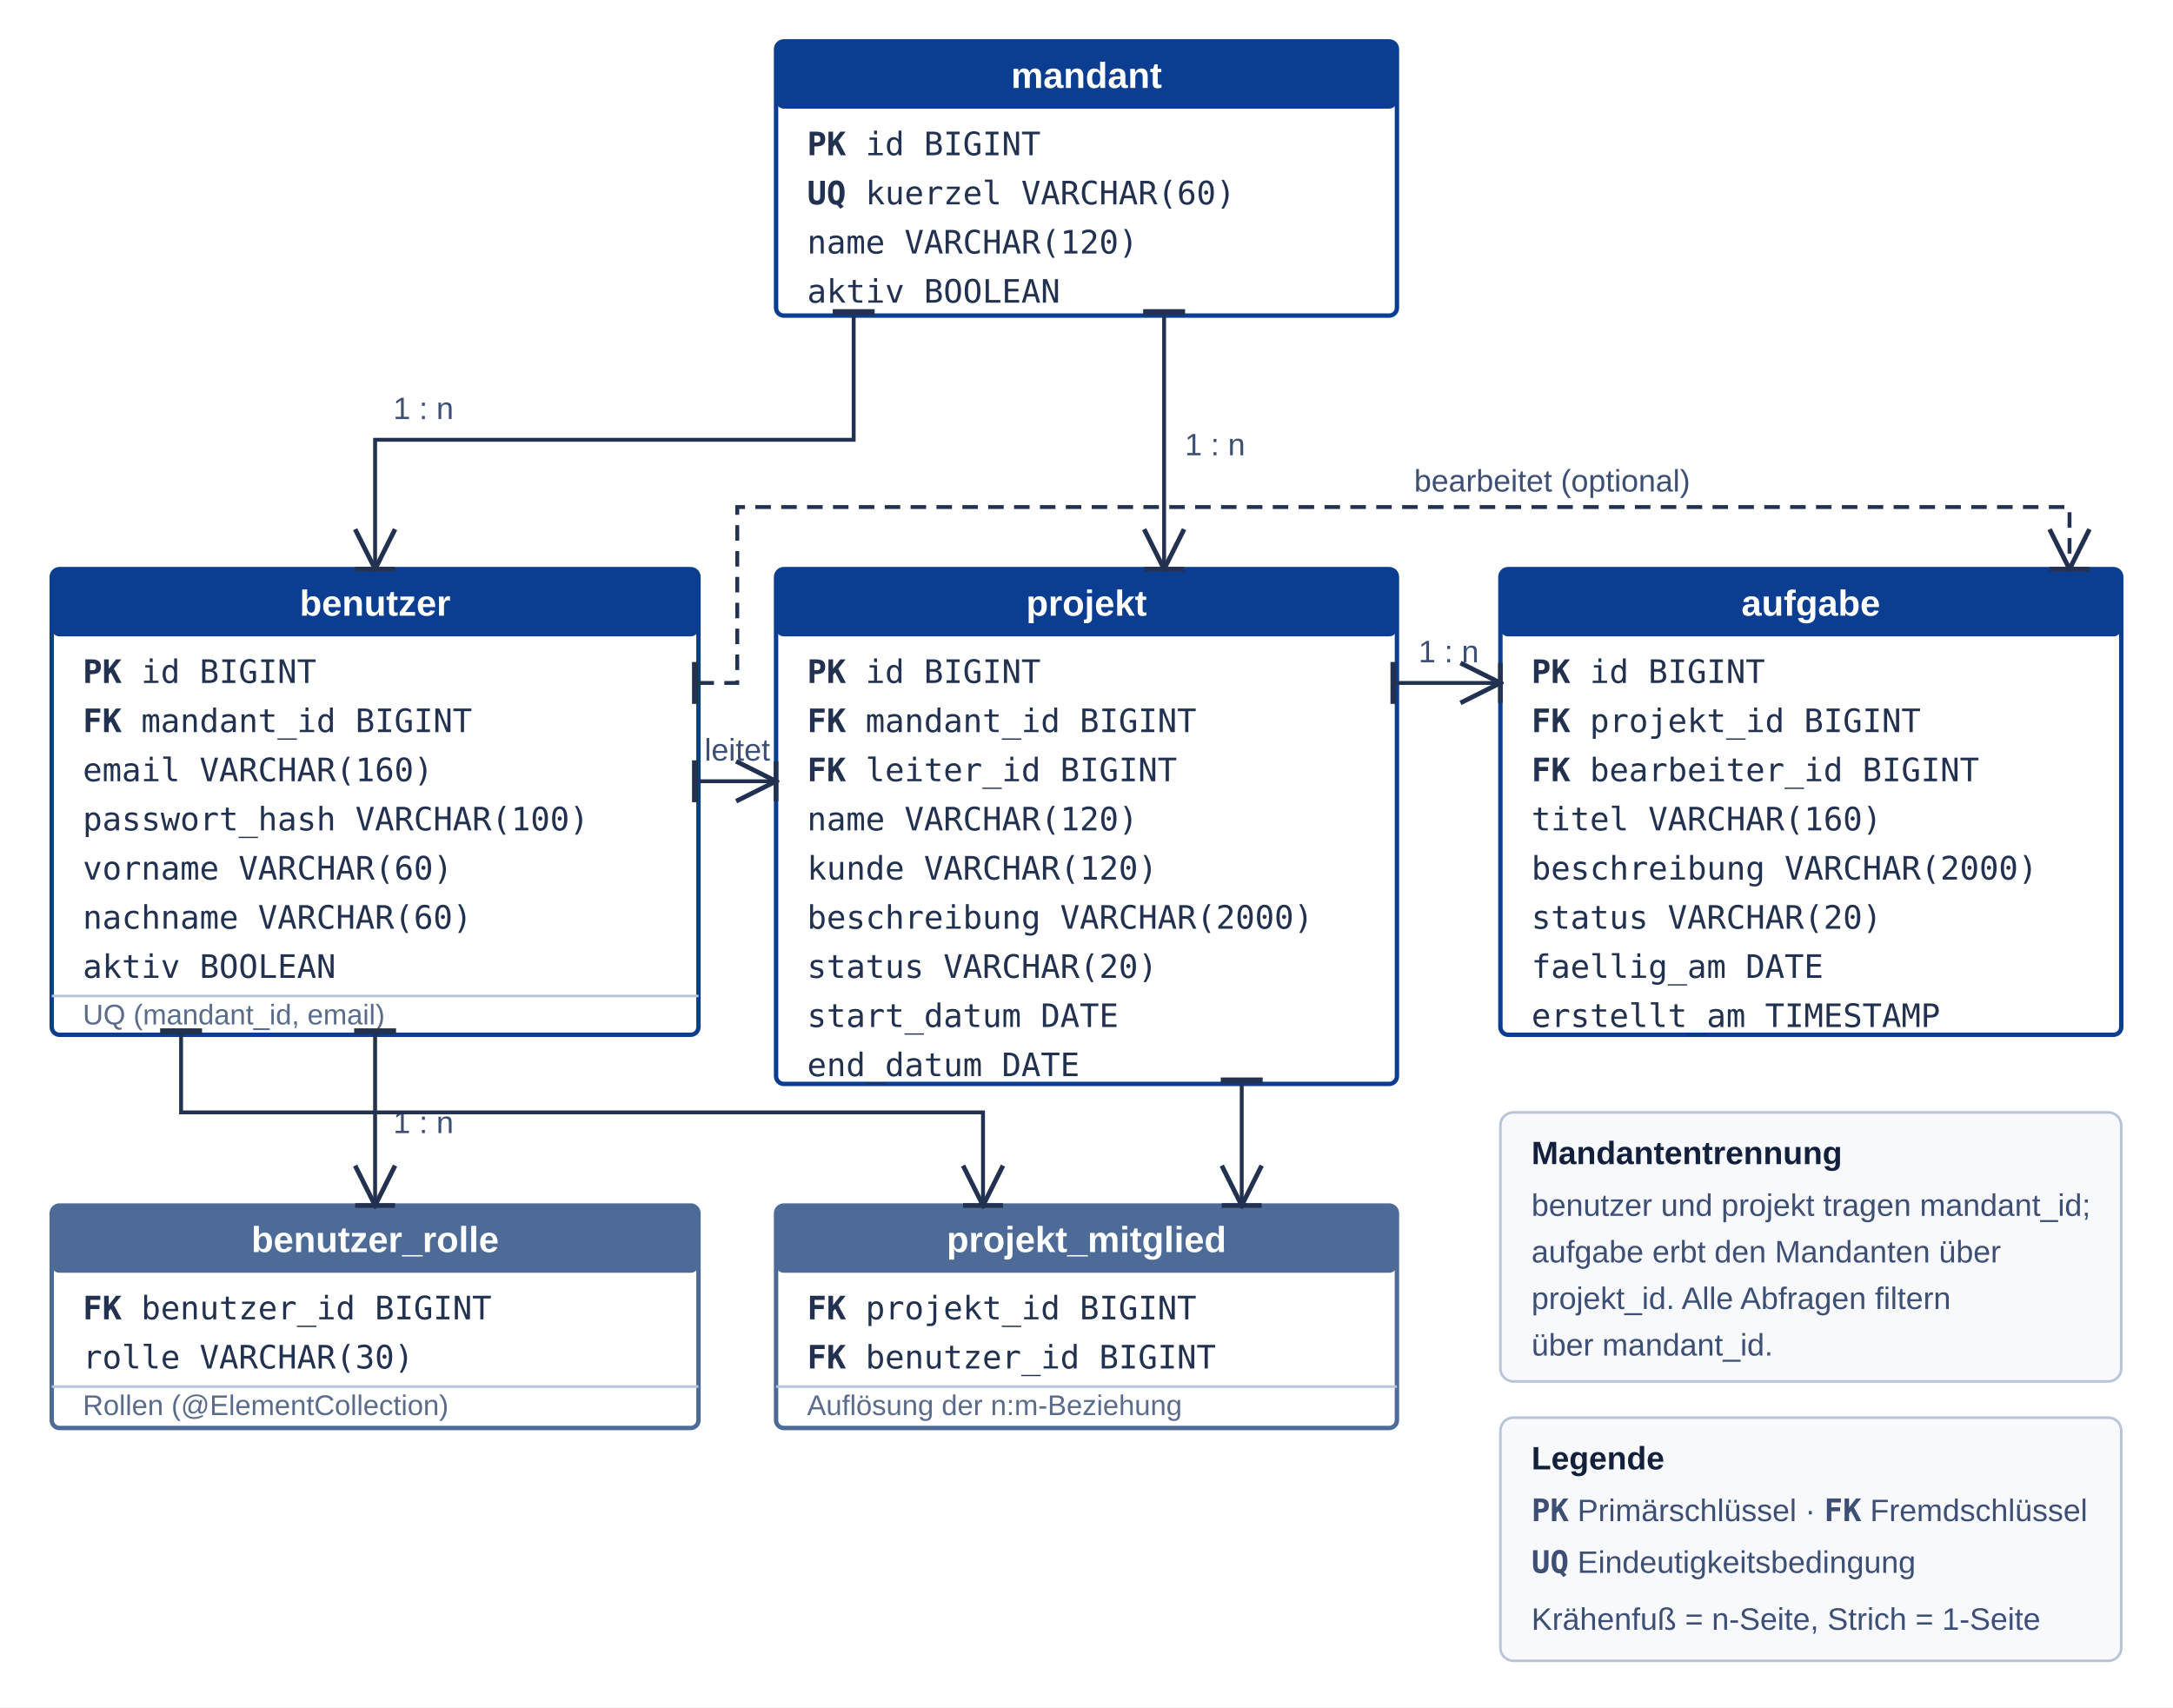
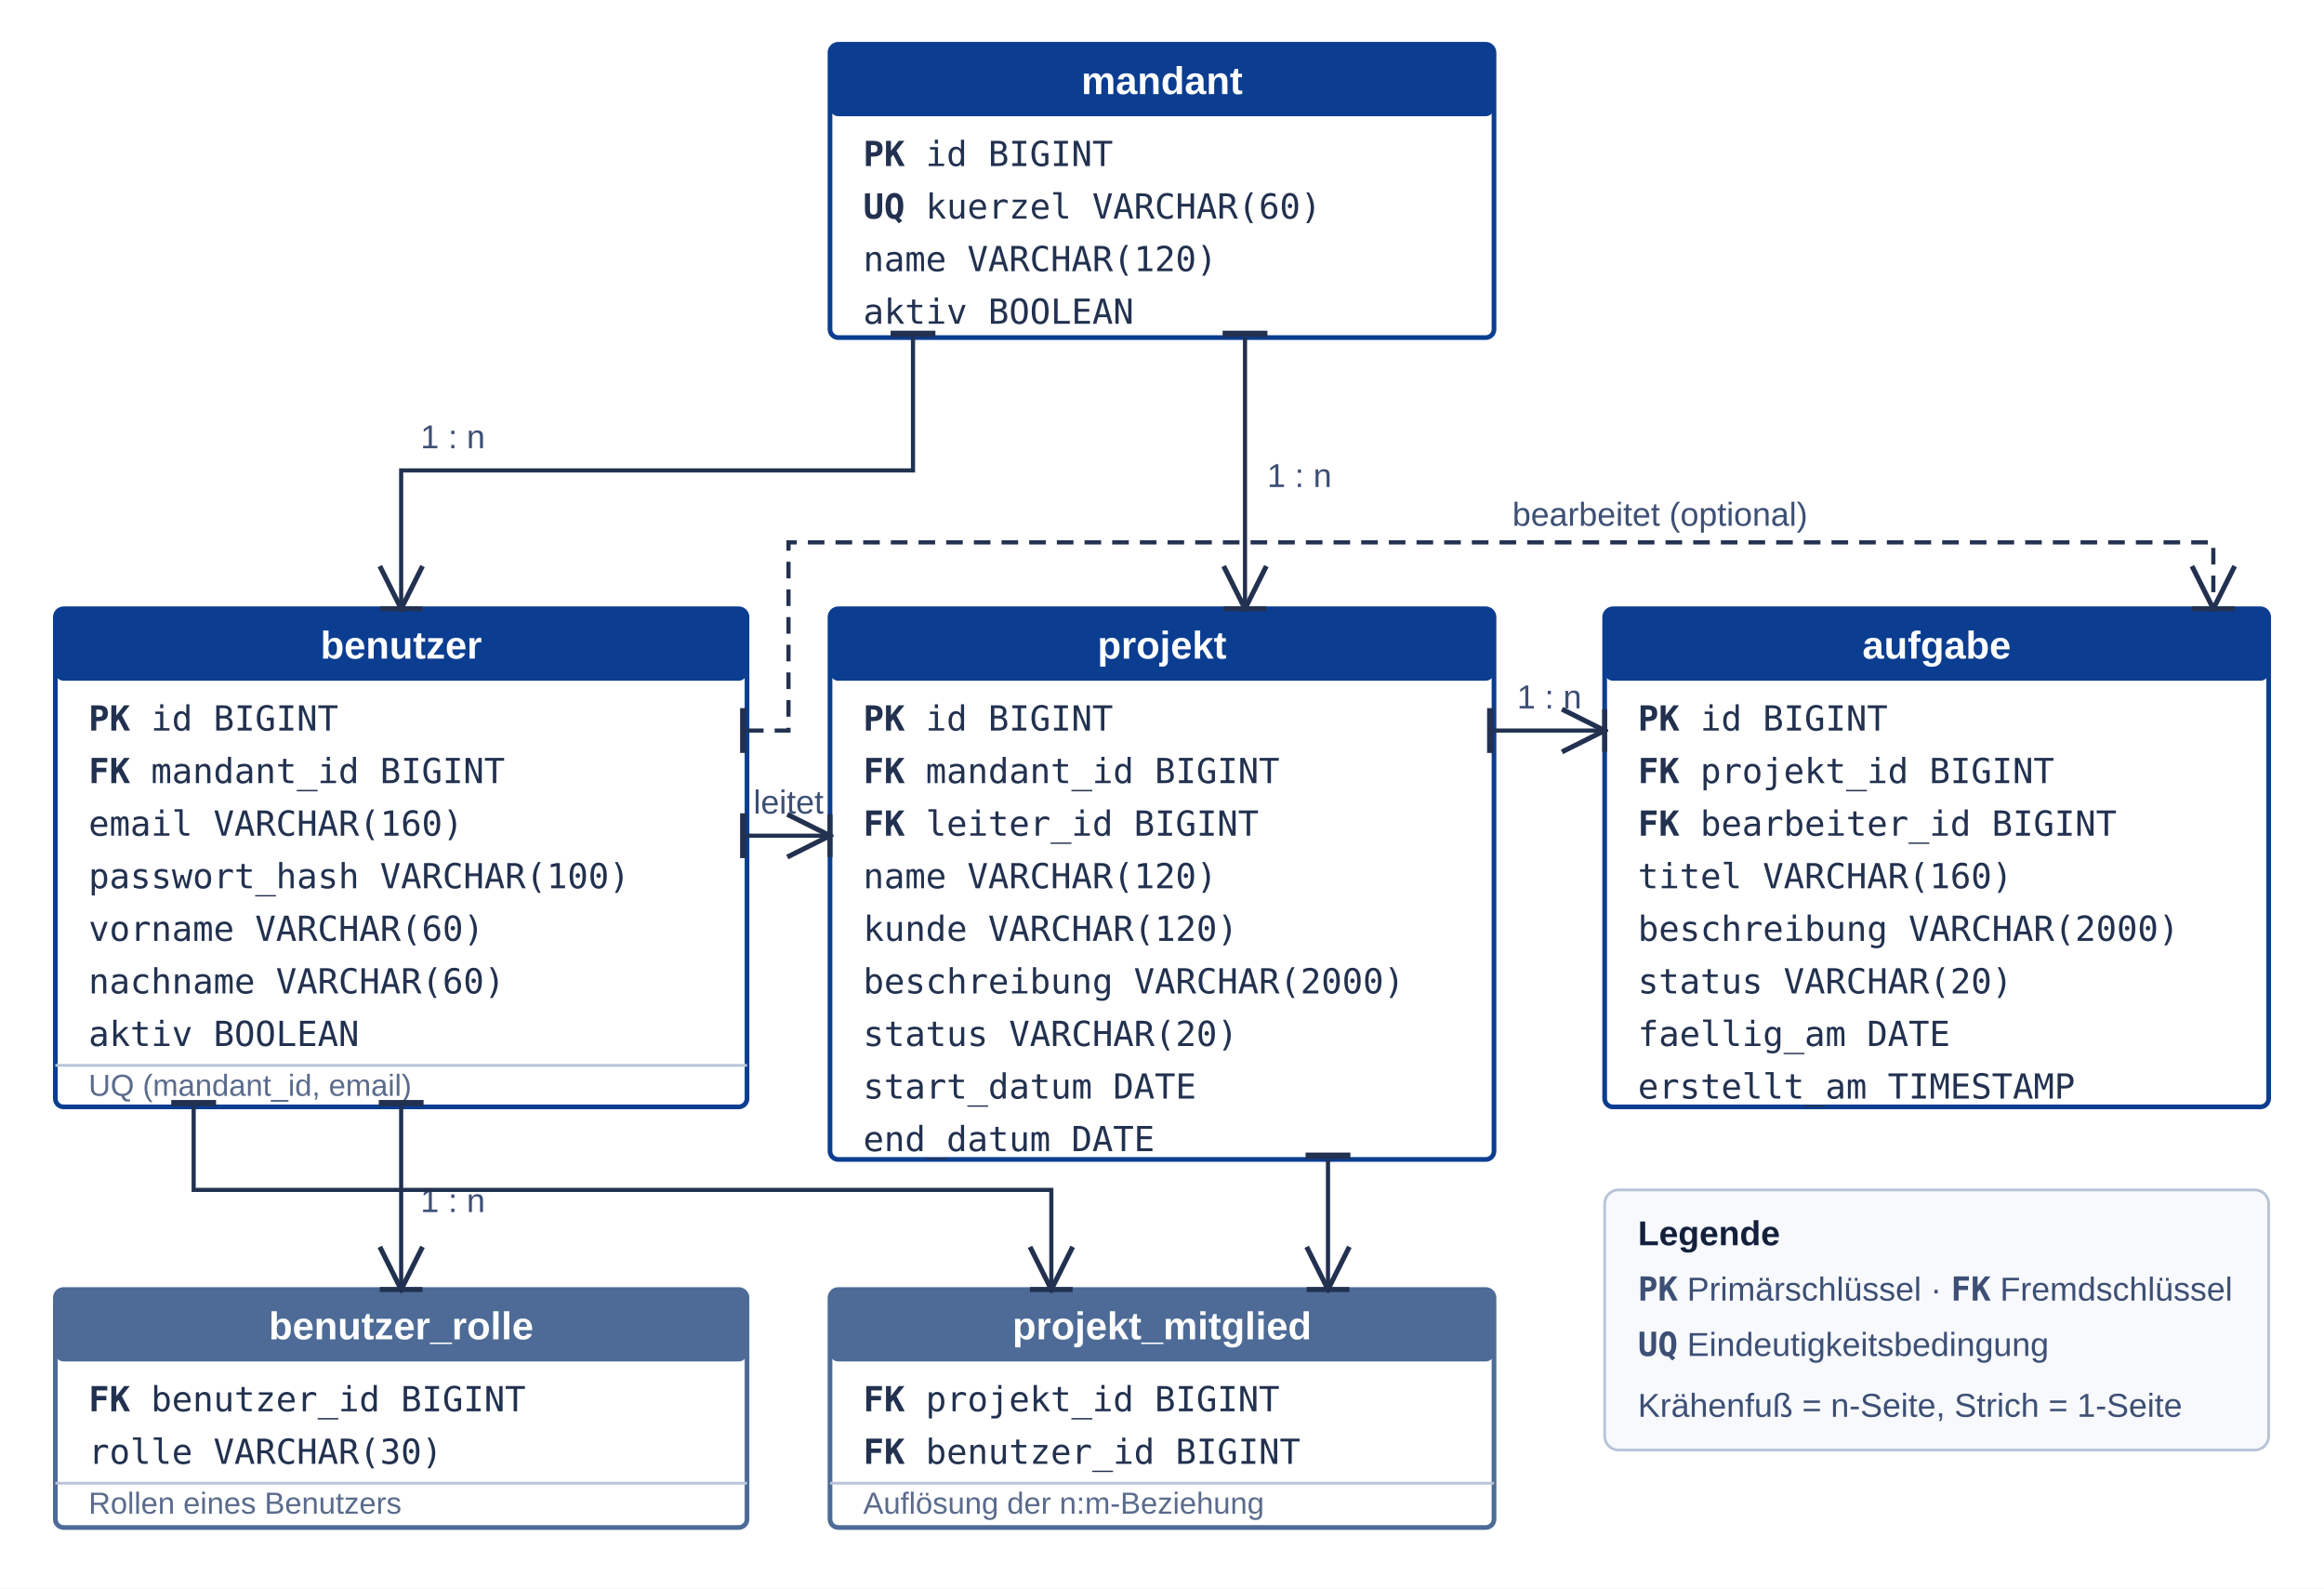
- <svg xmlns="http://www.w3.org/2000/svg" width="840" height="660" viewBox="0 0 840 660" font-family="Segoe UI, Arial, sans-serif">
+ <svg xmlns="http://www.w3.org/2000/svg" width="840" height="574" viewBox="0 0 840 574" font-family="Segoe UI, Arial, sans-serif">
  <defs>
    <marker id="kf" viewBox="0 0 14 14" refX="13" refY="7" markerWidth="12" markerHeight="12" orient="auto-start-reverse">
      <path d="M 1 1 L 13 7 L 1 13 M 13 1 L 13 13" fill="none" stroke="#22314f" stroke-width="1.4" />
    </marker>
    <marker id="e1" viewBox="0 0 10 14" refX="2" refY="7" markerWidth="9" markerHeight="13" orient="auto-start-reverse">
      <path d="M 3 1 L 3 13" fill="none" stroke="#22314f" stroke-width="1.7" />
    </marker>
  </defs>
  <style>
    .tb { fill:#ffffff; stroke:#0b3d91; stroke-width:1.7; }
    .tk { fill:#0b3d91; }
    .hb { fill:#ffffff; stroke:#4d6b96; stroke-width:1.7; }
    .hk { fill:#4d6b96; }
    .tn { font-size:14px; font-weight:700; fill:#ffffff; text-anchor:middle; }
    .sp { font-size:12.5px; font-family:Consolas, monospace; fill:#22314f; }
    .hi { font-size:11px; fill:#5a6b8c; }
    .bz { font-size:12px; fill:#3d4f75; }
    .lg { font-size:12px; fill:#3d4f75; }
  </style>
-   <rect width="840" height="660" fill="#ffffff" />
+   <rect width="840" height="574" fill="#ffffff" />
  <rect class="tb" x="300" y="16" width="240" height="106" rx="3" />
  <rect class="tk" x="300" y="16" width="240" height="26" rx="3" />
  <text class="tn" x="420" y="34">mandant</text>
  <text class="sp" x="312" y="60">
    <tspan font-weight="700">PK</tspan>  id            BIGINT</text>
  <text class="sp" x="312" y="79">
    <tspan font-weight="700">UQ</tspan>  kuerzel       VARCHAR(60)</text>
  <text class="sp" x="312" y="98">    name          VARCHAR(120)</text>
  <text class="sp" x="312" y="117">    aktiv         BOOLEAN</text>
  <rect class="tb" x="20" y="220" width="250" height="180" rx="3" />
  <rect class="tk" x="20" y="220" width="250" height="26" rx="3" />
  <text class="tn" x="145" y="238">benutzer</text>
  <text class="sp" x="32" y="264">
    <tspan font-weight="700">PK</tspan>  id            BIGINT</text>
  <text class="sp" x="32" y="283">
    <tspan font-weight="700">FK</tspan>  mandant_id    BIGINT</text>
  <text class="sp" x="32" y="302">    email         VARCHAR(160)</text>
  <text class="sp" x="32" y="321">    passwort_hash VARCHAR(100)</text>
  <text class="sp" x="32" y="340">    vorname       VARCHAR(60)</text>
  <text class="sp" x="32" y="359">    nachname      VARCHAR(60)</text>
  <text class="sp" x="32" y="378">    aktiv         BOOLEAN</text>
  <line x1="20" y1="385" x2="270" y2="385" stroke="#b9c4d8" />
  <text class="hi" x="32" y="396">UQ (mandant_id, email)</text>
  <rect class="hb" x="20" y="466" width="250" height="86" rx="3" />
  <rect class="hk" x="20" y="466" width="250" height="26" rx="3" />
  <text class="tn" x="145" y="484">benutzer_rolle</text>
  <text class="sp" x="32" y="510">
    <tspan font-weight="700">FK</tspan>  benutzer_id   BIGINT</text>
  <text class="sp" x="32" y="529">    rolle         VARCHAR(30)</text>
  <line x1="20" y1="536" x2="270" y2="536" stroke="#b9c4d8" />
-   <text class="hi" x="32" y="547">Rollen (@ElementCollection)</text>
+   <text class="hi" x="32" y="547">Rollen eines Benutzers</text>
  <rect class="tb" x="300" y="220" width="240" height="199" rx="3" />
  <rect class="tk" x="300" y="220" width="240" height="26" rx="3" />
  <text class="tn" x="420" y="238">projekt</text>
  <text class="sp" x="312" y="264">
    <tspan font-weight="700">PK</tspan>  id            BIGINT</text>
  <text class="sp" x="312" y="283">
    <tspan font-weight="700">FK</tspan>  mandant_id    BIGINT</text>
  <text class="sp" x="312" y="302">
    <tspan font-weight="700">FK</tspan>  leiter_id     BIGINT</text>
  <text class="sp" x="312" y="321">    name          VARCHAR(120)</text>
  <text class="sp" x="312" y="340">    kunde         VARCHAR(120)</text>
  <text class="sp" x="312" y="359">    beschreibung  VARCHAR(2000)</text>
  <text class="sp" x="312" y="378">    status        VARCHAR(20)</text>
  <text class="sp" x="312" y="397">    start_datum   DATE</text>
  <text class="sp" x="312" y="416">    end_datum     DATE</text>
  <rect class="tb" x="580" y="220" width="240" height="180" rx="3" />
  <rect class="tk" x="580" y="220" width="240" height="26" rx="3" />
  <text class="tn" x="700" y="238">aufgabe</text>
  <text class="sp" x="592" y="264">
    <tspan font-weight="700">PK</tspan>  id            BIGINT</text>
  <text class="sp" x="592" y="283">
    <tspan font-weight="700">FK</tspan>  projekt_id    BIGINT</text>
  <text class="sp" x="592" y="302">
    <tspan font-weight="700">FK</tspan>  bearbeiter_id BIGINT</text>
  <text class="sp" x="592" y="321">    titel         VARCHAR(160)</text>
  <text class="sp" x="592" y="340">    beschreibung  VARCHAR(2000)</text>
  <text class="sp" x="592" y="359">    status        VARCHAR(20)</text>
  <text class="sp" x="592" y="378">    faellig_am    DATE</text>
  <text class="sp" x="592" y="397">    erstellt_am   TIMESTAMP</text>
  <rect class="hb" x="300" y="466" width="240" height="86" rx="3" />
  <rect class="hk" x="300" y="466" width="240" height="26" rx="3" />
  <text class="tn" x="420" y="484">projekt_mitglied</text>
  <text class="sp" x="312" y="510">
    <tspan font-weight="700">FK</tspan>  projekt_id    BIGINT</text>
  <text class="sp" x="312" y="529">
    <tspan font-weight="700">FK</tspan>  benutzer_id   BIGINT</text>
  <line x1="300" y1="536" x2="540" y2="536" stroke="#b9c4d8" />
  <text class="hi" x="312" y="547">Auflösung der n:m-Beziehung</text>
  <path d="M 330 122 L 330 170 L 145 170 L 145 220" fill="none" stroke="#22314f" stroke-width="1.5" marker-start="url(#e1)" marker-end="url(#kf)" />
  <text class="bz" x="152" y="162">1 : n</text>
  <line x1="450" y1="122" x2="450" y2="220" stroke="#22314f" stroke-width="1.5" marker-start="url(#e1)" marker-end="url(#kf)" />
  <text class="bz" x="458" y="176">1 : n</text>
  <line x1="540" y1="264" x2="580" y2="264" stroke="#22314f" stroke-width="1.5" marker-start="url(#e1)" marker-end="url(#kf)" />
  <text class="bz" x="560" y="256" text-anchor="middle">1 : n</text>
  <line x1="270" y1="302" x2="300" y2="302" stroke="#22314f" stroke-width="1.5" marker-start="url(#e1)" marker-end="url(#kf)" />
  <text class="bz" x="285" y="294" text-anchor="middle">leitet</text>
  <path d="M 270 264 L 285 264 L 285 196 L 800 196 L 800 220" fill="none" stroke="#22314f" stroke-width="1.5" stroke-dasharray="6 4" marker-start="url(#e1)" marker-end="url(#kf)" />
  <text class="bz" x="600" y="190" text-anchor="middle">bearbeitet (optional)</text>
  <line x1="145" y1="400" x2="145" y2="466" stroke="#22314f" stroke-width="1.5" marker-start="url(#e1)" marker-end="url(#kf)" />
  <text class="bz" x="152" y="438">1 : n</text>
  <path d="M 70 400 L 70 430 L 380 430 L 380 466" fill="none" stroke="#22314f" stroke-width="1.5" marker-start="url(#e1)" marker-end="url(#kf)" />
  <path d="M 480 419 L 480 466" fill="none" stroke="#22314f" stroke-width="1.5" marker-start="url(#e1)" marker-end="url(#kf)" />
-   <rect x="580" y="430" width="240" height="104" rx="5" fill="#f7f9fc" stroke="#b9c4d8" />
-   <text x="592" y="450" style="font-size:12.5px; font-weight:700; fill:#12203c">Mandantentrennung</text>
-   <text class="lg" x="592" y="470">benutzer und projekt tragen mandant_id;</text>
-   <text class="lg" x="592" y="488">aufgabe erbt den Mandanten über</text>
-   <text class="lg" x="592" y="506">projekt_id. Alle Abfragen filtern</text>
-   <text class="lg" x="592" y="524">über mandant_id.</text>
-   <rect x="580" y="548" width="240" height="94" rx="5" fill="#f7f9fc" stroke="#b9c4d8" />
-   <text x="592" y="568" style="font-size:12.5px; font-weight:700; fill:#12203c">Legende</text>
-   <text class="lg" x="592" y="588">
+   <rect x="580" y="430" width="240" height="94" rx="5" fill="#f7f9fc" stroke="#b9c4d8" />
+   <text x="592" y="450" style="font-size:12.5px; font-weight:700; fill:#12203c">Legende</text>
+   <text class="lg" x="592" y="470">
    <tspan font-weight="700" font-family="Consolas, monospace">PK</tspan> Primärschlüssel · <tspan font-weight="700" font-family="Consolas, monospace">FK</tspan> Fremdschlüssel</text>
-   <text class="lg" x="592" y="608">
+   <text class="lg" x="592" y="490">
    <tspan font-weight="700" font-family="Consolas, monospace">UQ</tspan> Eindeutigkeitsbedingung</text>
-   <text class="lg" x="592" y="630">Krähenfuß = n-Seite, Strich = 1-Seite</text>
+   <text class="lg" x="592" y="512">Krähenfuß = n-Seite, Strich = 1-Seite</text>
</svg>
